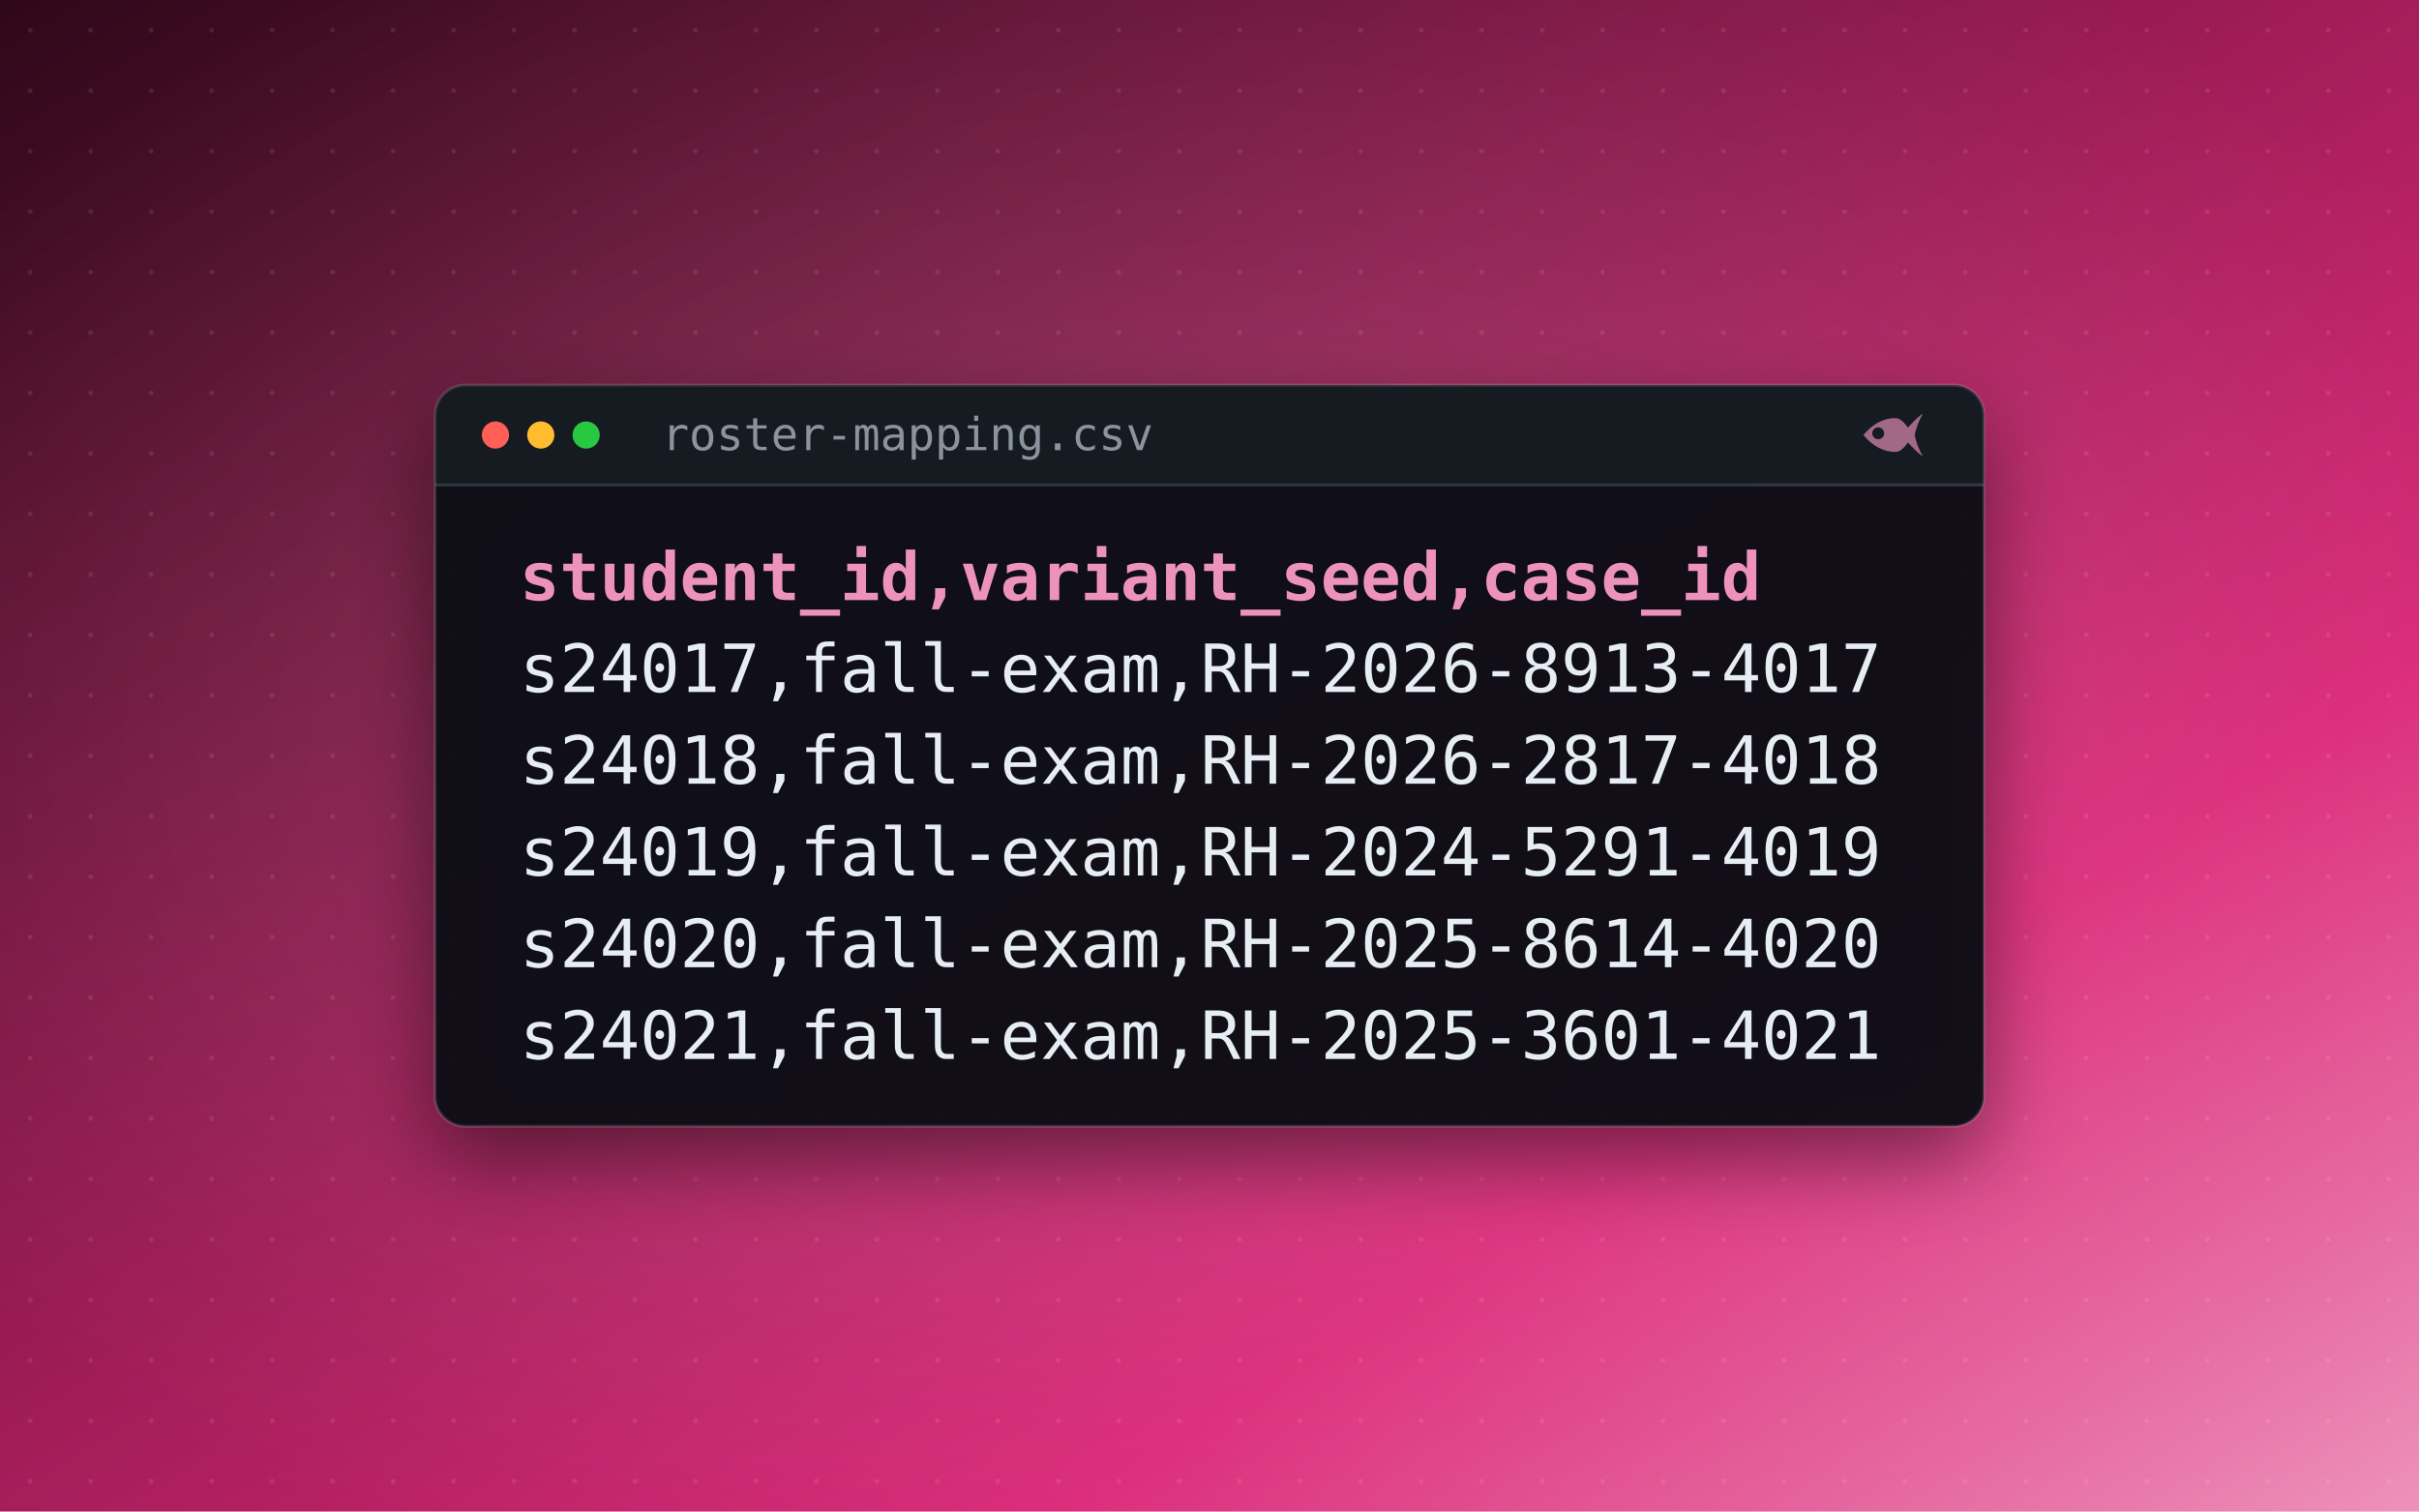
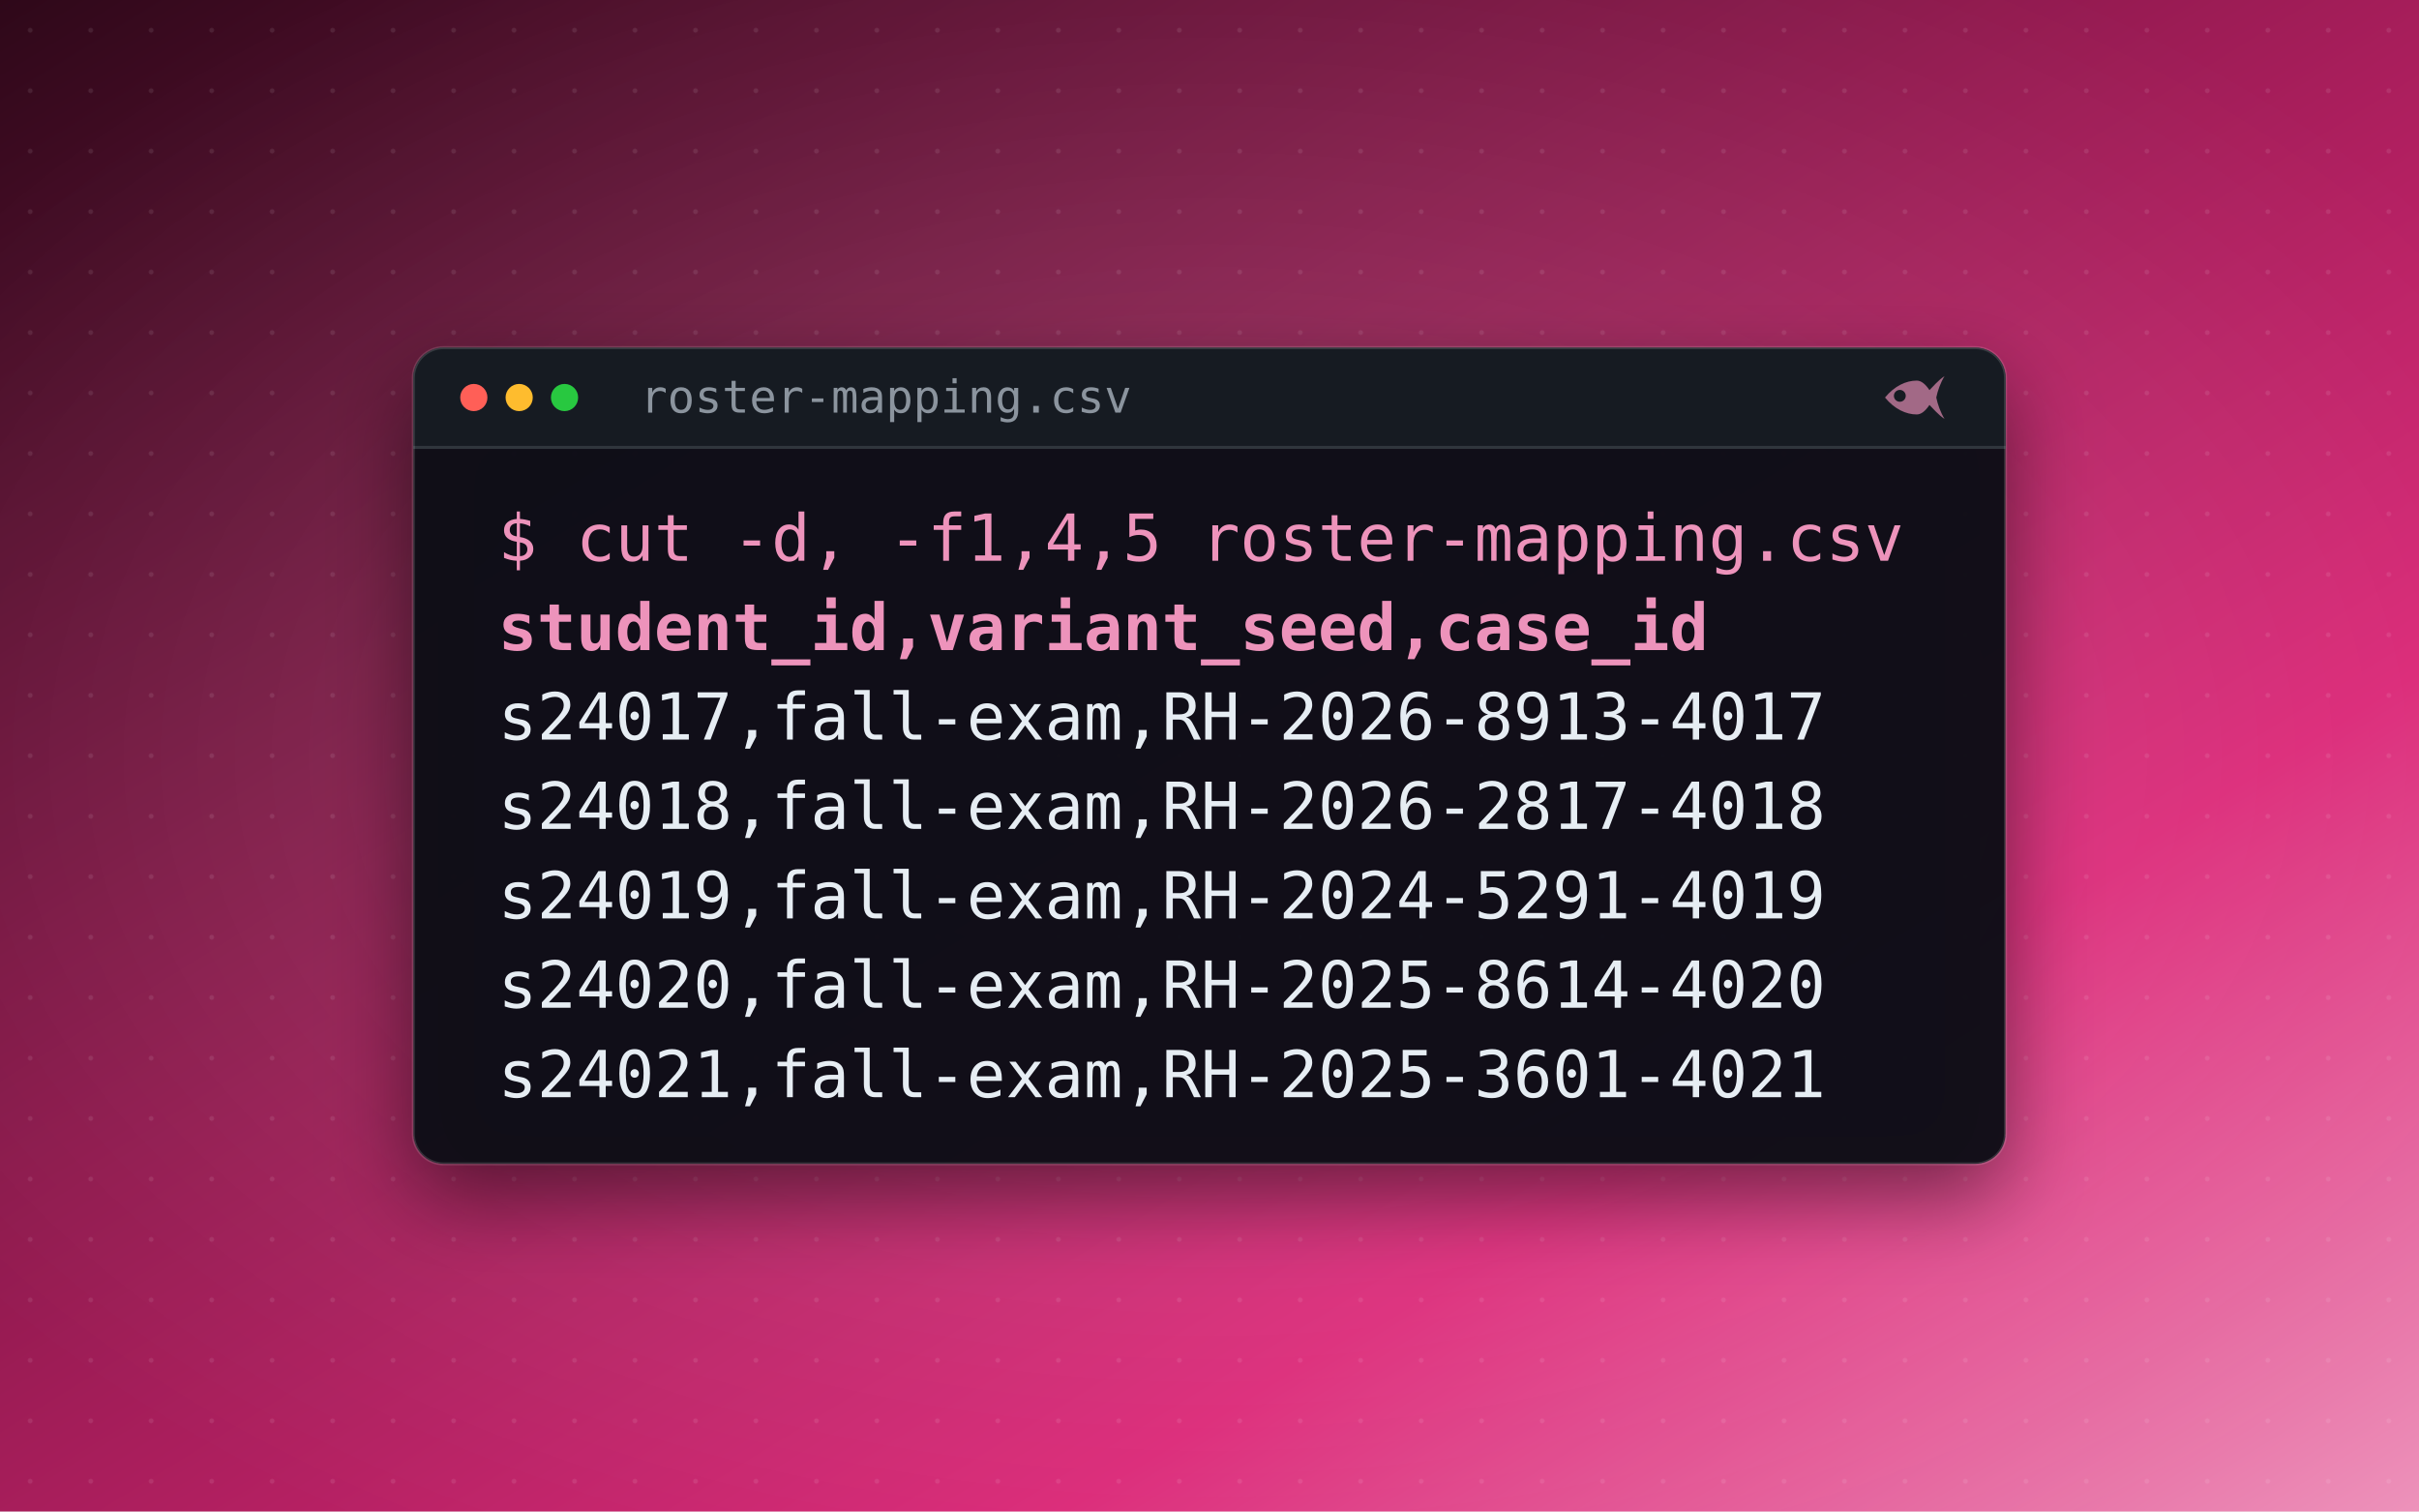
<svg xmlns="http://www.w3.org/2000/svg" viewBox="0 0 1600 1000" width="1600" height="1000" role="img" aria-label="roster-mapping.csv output">
  <defs>
    <linearGradient id="g" x1="0" y1="0" x2="1" y2="1">
      <stop offset="0" stop-color="#2e0819" />
      <stop offset="0.72" stop-color="#db2777" />
      <stop offset="1" stop-color="#ed93bb" />
    </linearGradient>
    <radialGradient id="glow" cx="0.5" cy="0.5" r="0.62">
      <stop offset="0" stop-color="#ffffff" stop-opacity="0.16" />
      <stop offset="1" stop-color="#ffffff" stop-opacity="0" />
    </radialGradient>
    <pattern id="dots" width="40" height="40" patternUnits="userSpaceOnUse">
      <circle cx="20" cy="20" r="1.6" fill="#ffffff" fill-opacity="0.09" />
    </pattern>
    <filter id="sh" x="-10%" y="-20%" width="120%" height="150%">
      <feDropShadow dx="0" dy="22" stdDeviation="28" flood-color="#000000" flood-opacity="0.5" />
    </filter>
  </defs>
  <rect width="1600" height="1000" fill="url(#g)" />
  <rect width="1600" height="1000" fill="url(#dots)" />
  <rect width="1600" height="1000" fill="url(#glow)" />
-   <rect x="287.7" y="254.8" width="1024.6" height="490.3" rx="20" fill="#0d1117" fill-opacity="0.96" filter="url(#sh)" />
-   <path d="M287.7 320.8V274.8a20 20 0 0 1 20 -20H1292.3a20 20 0 0 1 20 20V320.8Z" fill="#161b22" />
-   <line x1="287.7" y1="320.8" x2="1312.3" y2="320.8" stroke="#30363d" stroke-width="2" />
-   <rect x="287.7" y="254.8" width="1024.6" height="490.3" rx="20" fill="none" stroke="#ffffff" stroke-opacity="0.14" stroke-width="2" />
-   <circle cx="327.7" cy="287.8" r="9" fill="#ff5f57" />
-   <circle cx="357.7" cy="287.8" r="9" fill="#febc2e" />
-   <circle cx="387.7" cy="287.8" r="9" fill="#28c840" />
-   <g transform="translate(1228.3,265.4) scale(0.7)" opacity="0.65">
+   <rect x="273.4" y="230.0" width="1053.1" height="540.0" rx="20" fill="#0d1117" fill-opacity="0.96" filter="url(#sh)" />
+   <path d="M273.4 296.0V250.0a20 20 0 0 1 20 -20H1306.6a20 20 0 0 1 20 20V296.0Z" fill="#161b22" />
+   <line x1="273.4" y1="296.0" x2="1326.6" y2="296.0" stroke="#30363d" stroke-width="2" />
+   <rect x="273.4" y="230.0" width="1053.1" height="540.0" rx="20" fill="none" stroke="#ffffff" stroke-opacity="0.14" stroke-width="2" />
+   <circle cx="313.4" cy="263.0" r="9" fill="#ff5f57" />
+   <circle cx="343.4" cy="263.0" r="9" fill="#febc2e" />
+   <circle cx="373.4" cy="263.0" r="9" fill="#28c840" />
+   <g transform="translate(1242.6,240.6) scale(0.7)" opacity="0.65">
    <path fill-rule="evenodd" d="M6 32c9-11 20-16 30-16C40 16 44 19 48 25C51 22 56.5 15.5 62.25 11.75C58.38 18.12 55.69 25.81 54.44 32C55.69 38.19 58.38 45.88 62.25 52.25C56.5 48.5 51 42 48 39C44 45 40 48 36 48c-10 0-21-5-30-16z M20 24.8a5.6 5.6 0 1 0 0 11.2 5.6 5.6 0 1 0 0-11.2z" fill="#ed93bb" />
  </g>
  <g font-family="ui-monospace, SFMono-Regular, Menlo, Consolas, 'DejaVu Sans Mono', monospace">
-     <text x="437.7" y="297.8" font-size="30" fill="#8b949e" xml:space="preserve">roster-mapping.csv</text>
-     <g font-size="44.0">
-       <text x="343.7" y="397.0" fill="#ed93bb" font-weight="700" xml:space="preserve">student_id,variant_seed,case_id</text>
-       <text x="343.7" y="457.8" fill="#e6edf3" xml:space="preserve">s24017,fall-exam,RH-2026-8913-4017</text>
-       <text x="343.7" y="518.5" fill="#e6edf3" xml:space="preserve">s24018,fall-exam,RH-2026-2817-4018</text>
-       <text x="343.7" y="579.2" fill="#e6edf3" xml:space="preserve">s24019,fall-exam,RH-2024-5291-4019</text>
-       <text x="343.7" y="639.9" fill="#e6edf3" xml:space="preserve">s24020,fall-exam,RH-2025-8614-4020</text>
-       <text x="343.7" y="700.6" fill="#e6edf3" xml:space="preserve">s24021,fall-exam,RH-2025-3601-4021</text>
+     <text x="423.4" y="273.0" font-size="30" fill="#8b949e" xml:space="preserve">roster-mapping.csv</text>
+     <g font-size="42.9">
+       <text x="329.4" y="371.0" fill="#ed93bb" xml:space="preserve">$ cut -d, -f1,4,5 roster-mapping.csv</text>
+       <text x="329.4" y="430.1" fill="#ed93bb" font-weight="700" xml:space="preserve">student_id,variant_seed,case_id</text>
+       <text x="329.4" y="489.3" fill="#e6edf3" xml:space="preserve">s24017,fall-exam,RH-2026-8913-4017</text>
+       <text x="329.4" y="548.4" fill="#e6edf3" xml:space="preserve">s24018,fall-exam,RH-2026-2817-4018</text>
+       <text x="329.4" y="607.6" fill="#e6edf3" xml:space="preserve">s24019,fall-exam,RH-2024-5291-4019</text>
+       <text x="329.4" y="666.7" fill="#e6edf3" xml:space="preserve">s24020,fall-exam,RH-2025-8614-4020</text>
+       <text x="329.4" y="725.9" fill="#e6edf3" xml:space="preserve">s24021,fall-exam,RH-2025-3601-4021</text>
    </g>
  </g>
</svg>
